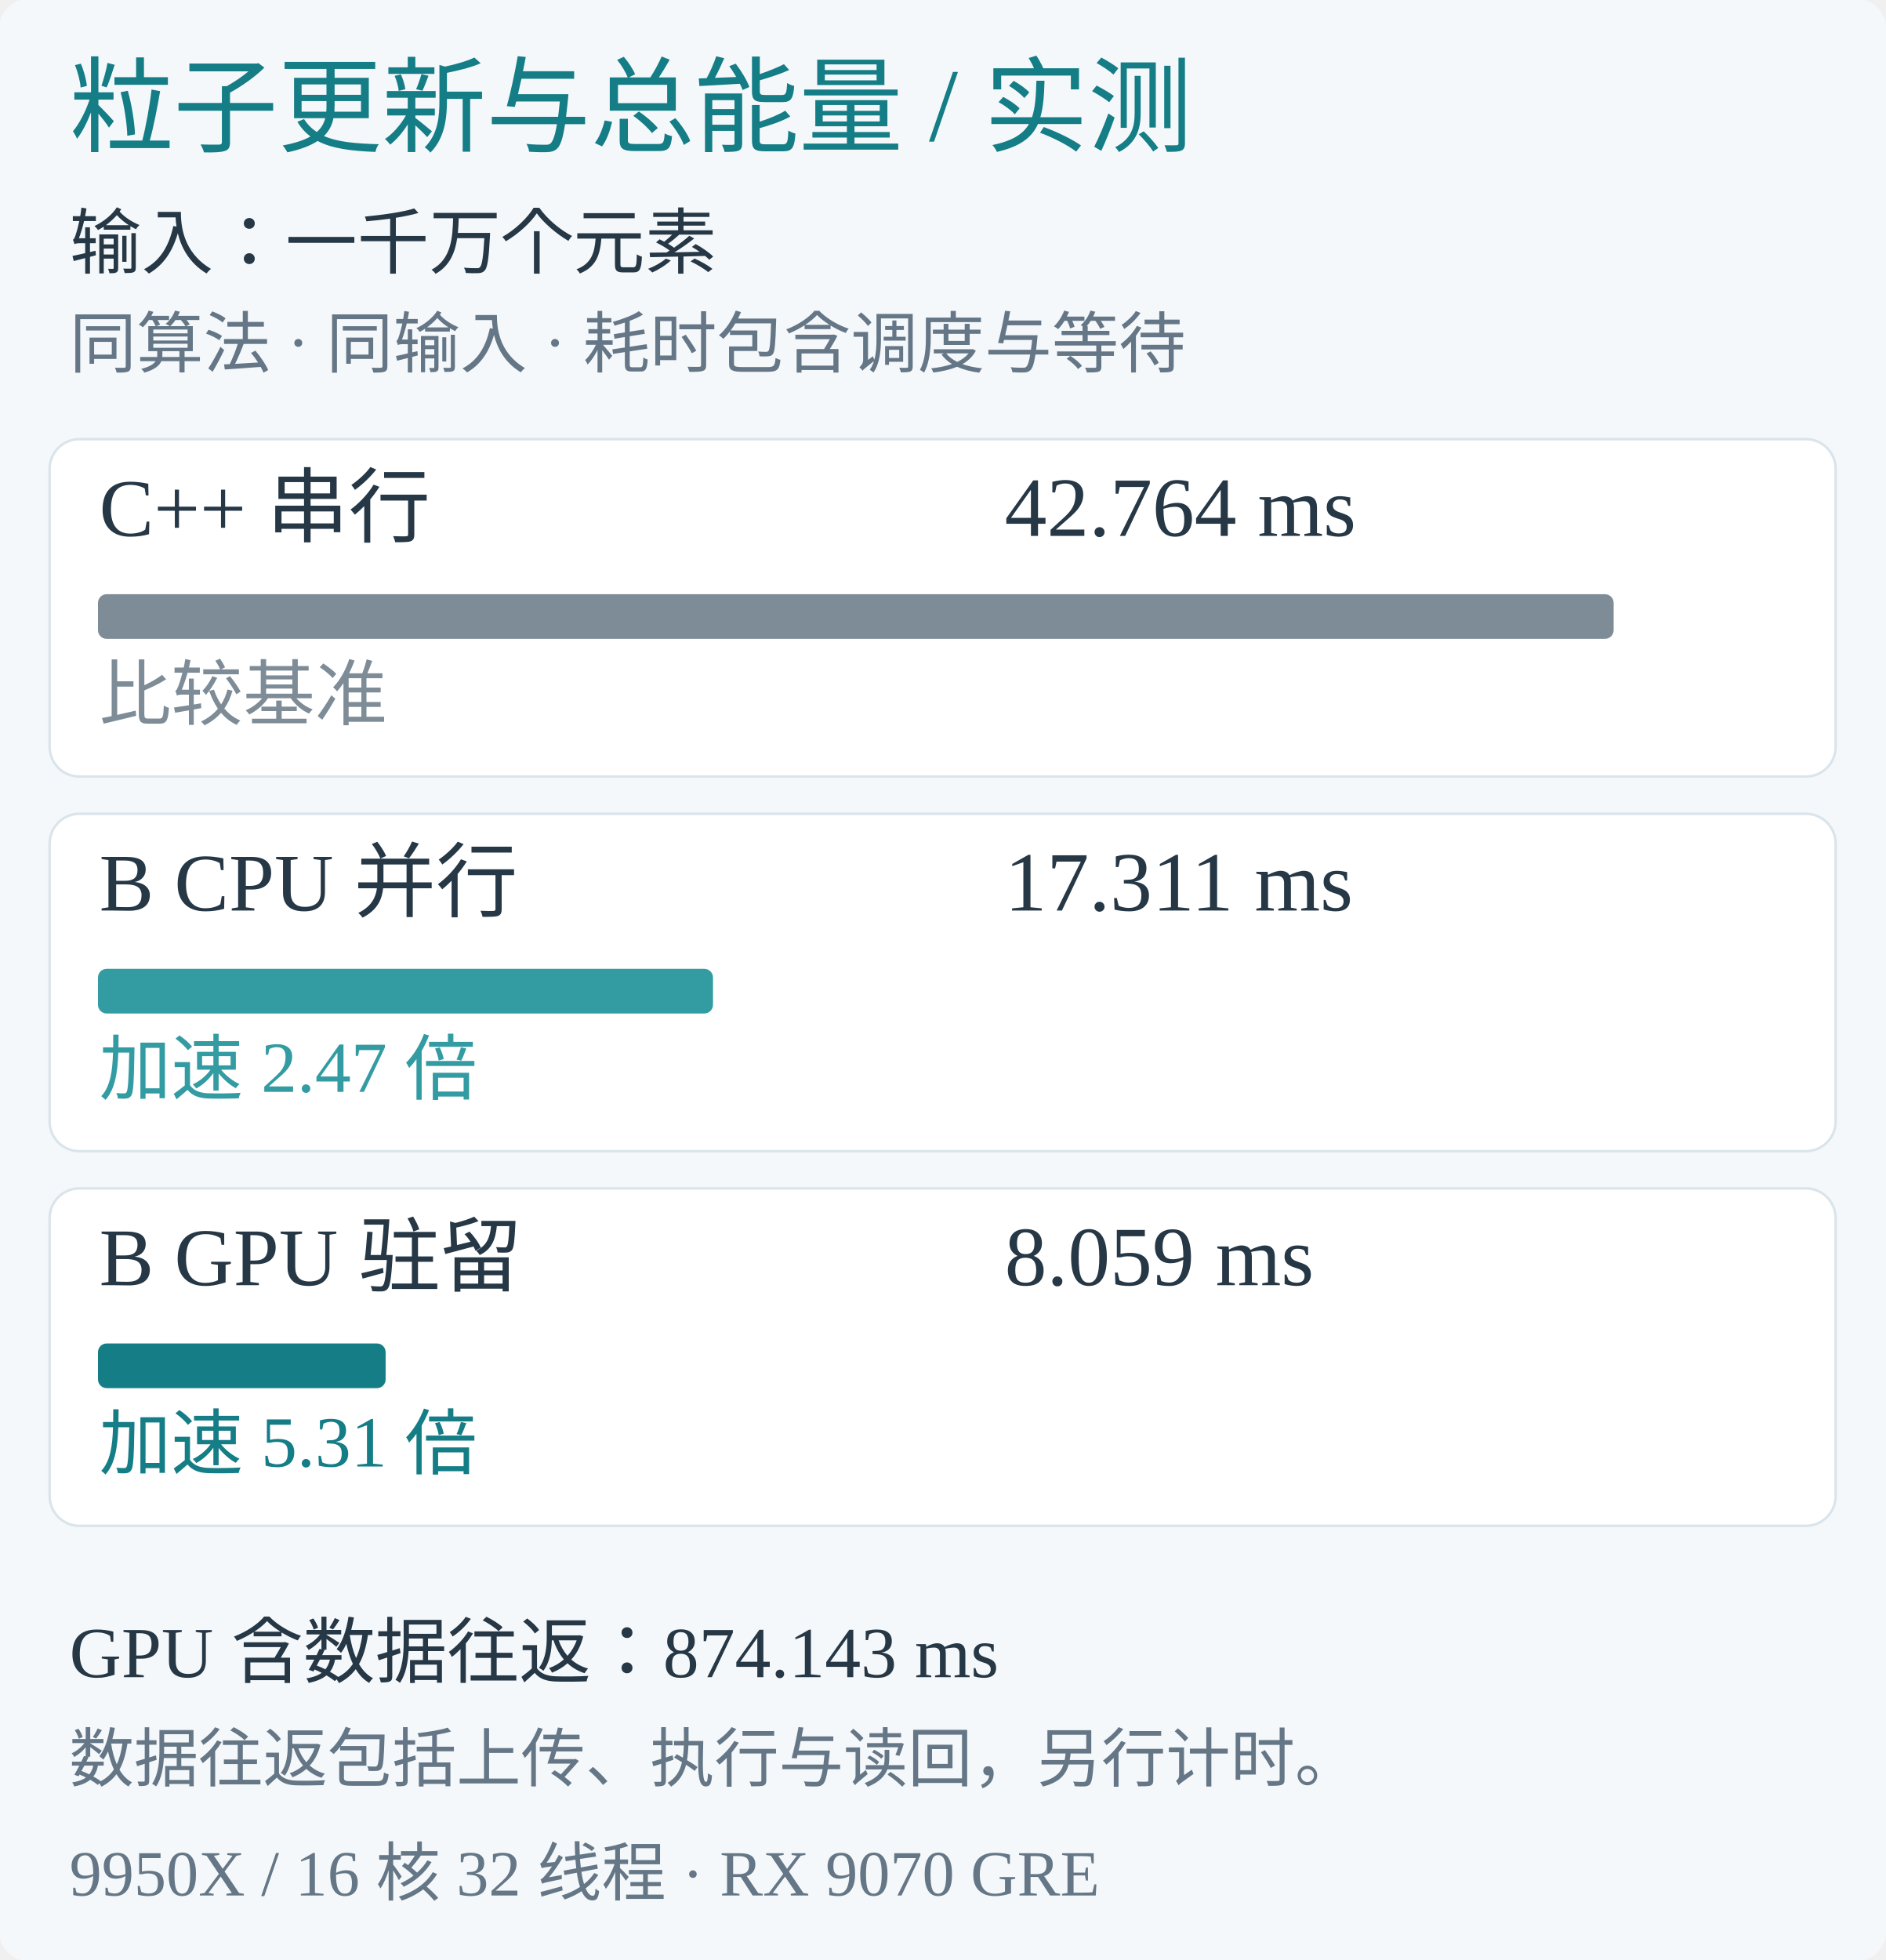
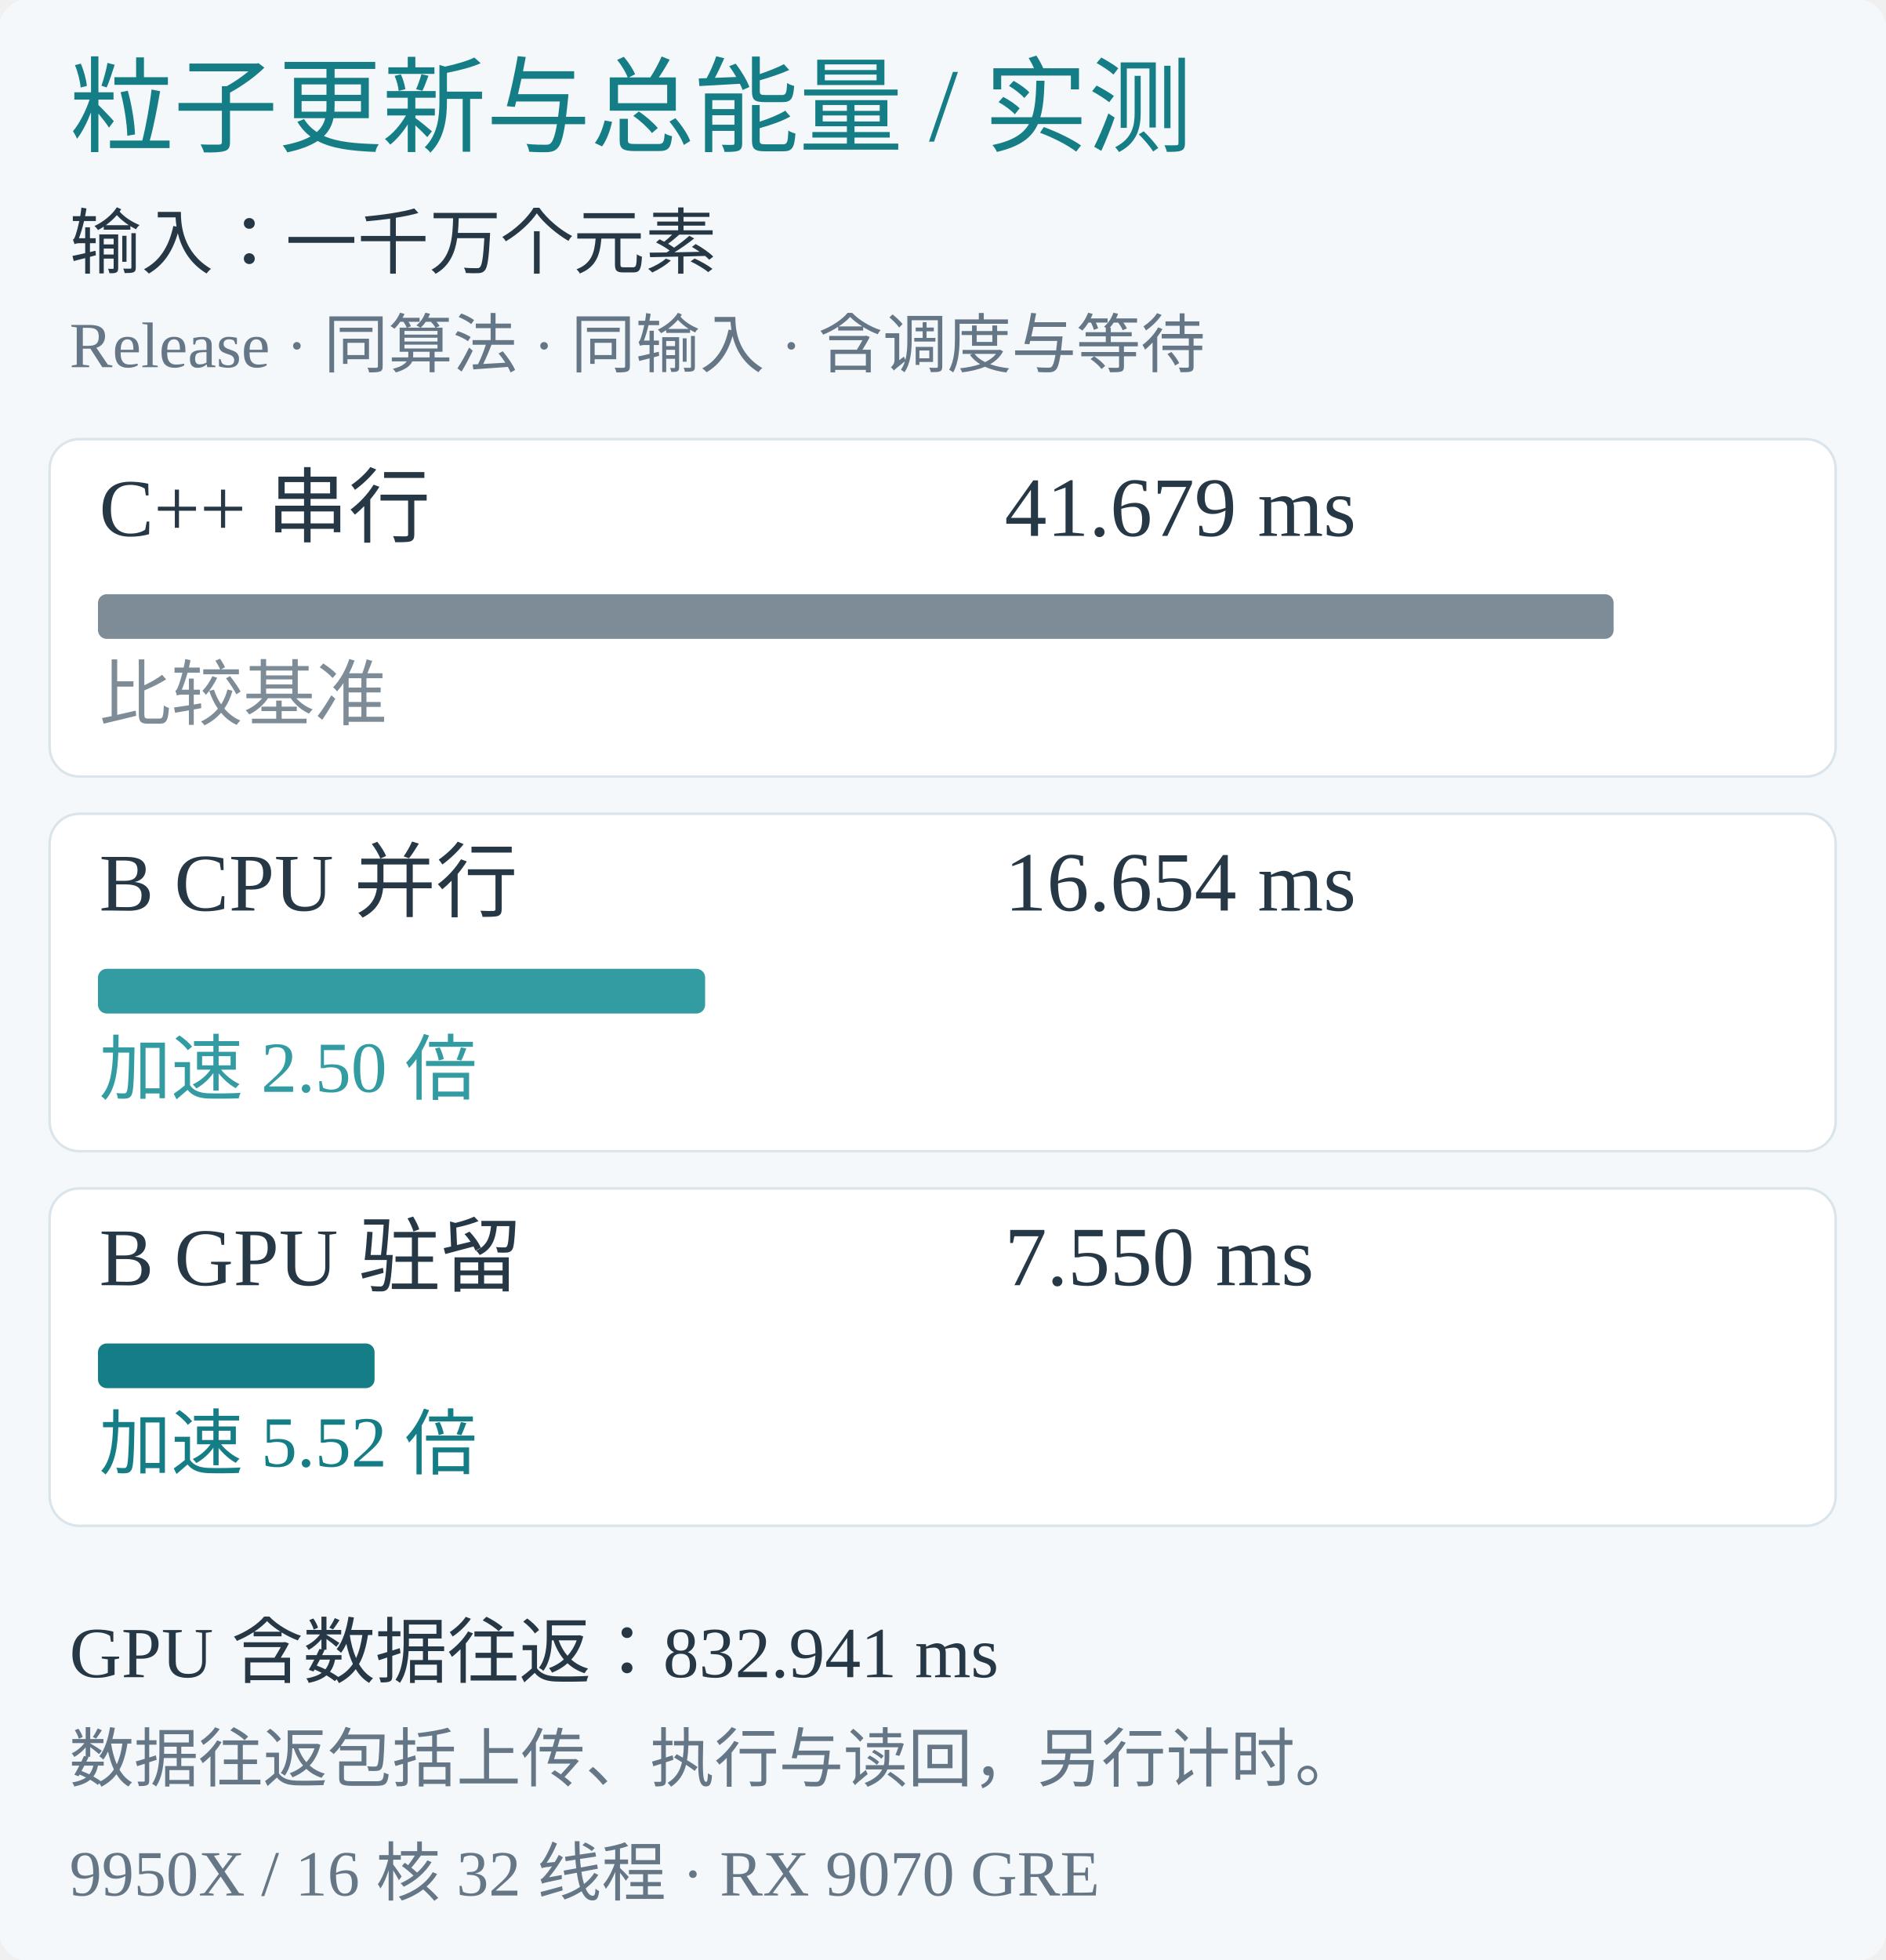
<svg xmlns="http://www.w3.org/2000/svg" width="760" height="790">
  <rect x="0" y="0" width="760" height="790" rx="12" fill="#f5f8fa" stroke="#f5f8fa" />
  <text x="28" y="58" font-size="42" fill="#147d86">粒子更新与总能量 / 实测</text>
  <text x="28" y="108" font-size="29" fill="#263746">输入：一千万个元素</text>
-   <text x="28" y="148" font-size="27" fill="#657787">同算法 · 同输入 · 耗时包含调度与等待</text>
+   <text x="28" y="148" font-size="26" fill="#657787">Release · 同算法 · 同输入 · 含调度与等待</text>
  <rect x="20" y="177" width="720" height="136" rx="12" fill="#ffffff" stroke="#d9e4eb" />
  <text x="40" y="216" font-size="33" fill="#263746">C++ 串行</text>
-   <text x="405" y="216" font-size="34" fill="#263746">42.764 ms</text>
+   <text x="405" y="216" font-size="34" fill="#263746">41.679 ms</text>
  <rect x="40" y="240" width="610.0" height="17" rx="3" fill="#7e8c97" stroke="#7e8c97" />
  <text x="40" y="290" font-size="29" fill="#7e8c97">比较基准</text>
  <rect x="20" y="328" width="720" height="136" rx="12" fill="#ffffff" stroke="#d9e4eb" />
  <text x="40" y="367" font-size="33" fill="#263746">B CPU 并行</text>
-   <text x="405" y="367" font-size="34" fill="#263746">17.311 ms</text>
-   <rect x="40" y="391" width="246.929" height="17" rx="3" fill="#339ba2" stroke="#339ba2" />
-   <text x="40" y="441" font-size="29" fill="#339ba2">加速 2.47 倍</text>
+   <text x="405" y="367" font-size="34" fill="#263746">16.654 ms</text>
+   <rect x="40" y="391" width="243.748" height="17" rx="3" fill="#339ba2" stroke="#339ba2" />
+   <text x="40" y="441" font-size="29" fill="#339ba2">加速 2.50 倍</text>
  <rect x="20" y="479" width="720" height="136" rx="12" fill="#ffffff" stroke="#d9e4eb" />
  <text x="40" y="518" font-size="33" fill="#263746">B GPU 驻留</text>
-   <text x="405" y="518" font-size="34" fill="#263746">8.059 ms</text>
-   <rect x="40" y="542" width="114.956" height="17" rx="3" fill="#147d86" stroke="#147d86" />
-   <text x="40" y="592" font-size="29" fill="#147d86">加速 5.31 倍</text>
-   <text x="28" y="676" font-size="29" fill="#263746">GPU 含数据往返：874.143 ms</text>
+   <text x="405" y="518" font-size="34" fill="#263746">7.550 ms</text>
+   <rect x="40" y="542" width="110.497" height="17" rx="3" fill="#147d86" stroke="#147d86" />
+   <text x="40" y="592" font-size="29" fill="#147d86">加速 5.52 倍</text>
+   <text x="28" y="676" font-size="29" fill="#263746">GPU 含数据往返：832.941 ms</text>
  <text x="28" y="718" font-size="26" fill="#657787">数据往返包括上传、执行与读回，另行计时。</text>
  <text x="28" y="764" font-size="26" fill="#657787">9950X / 16 核 32 线程 · RX 9070 GRE</text>
</svg>
